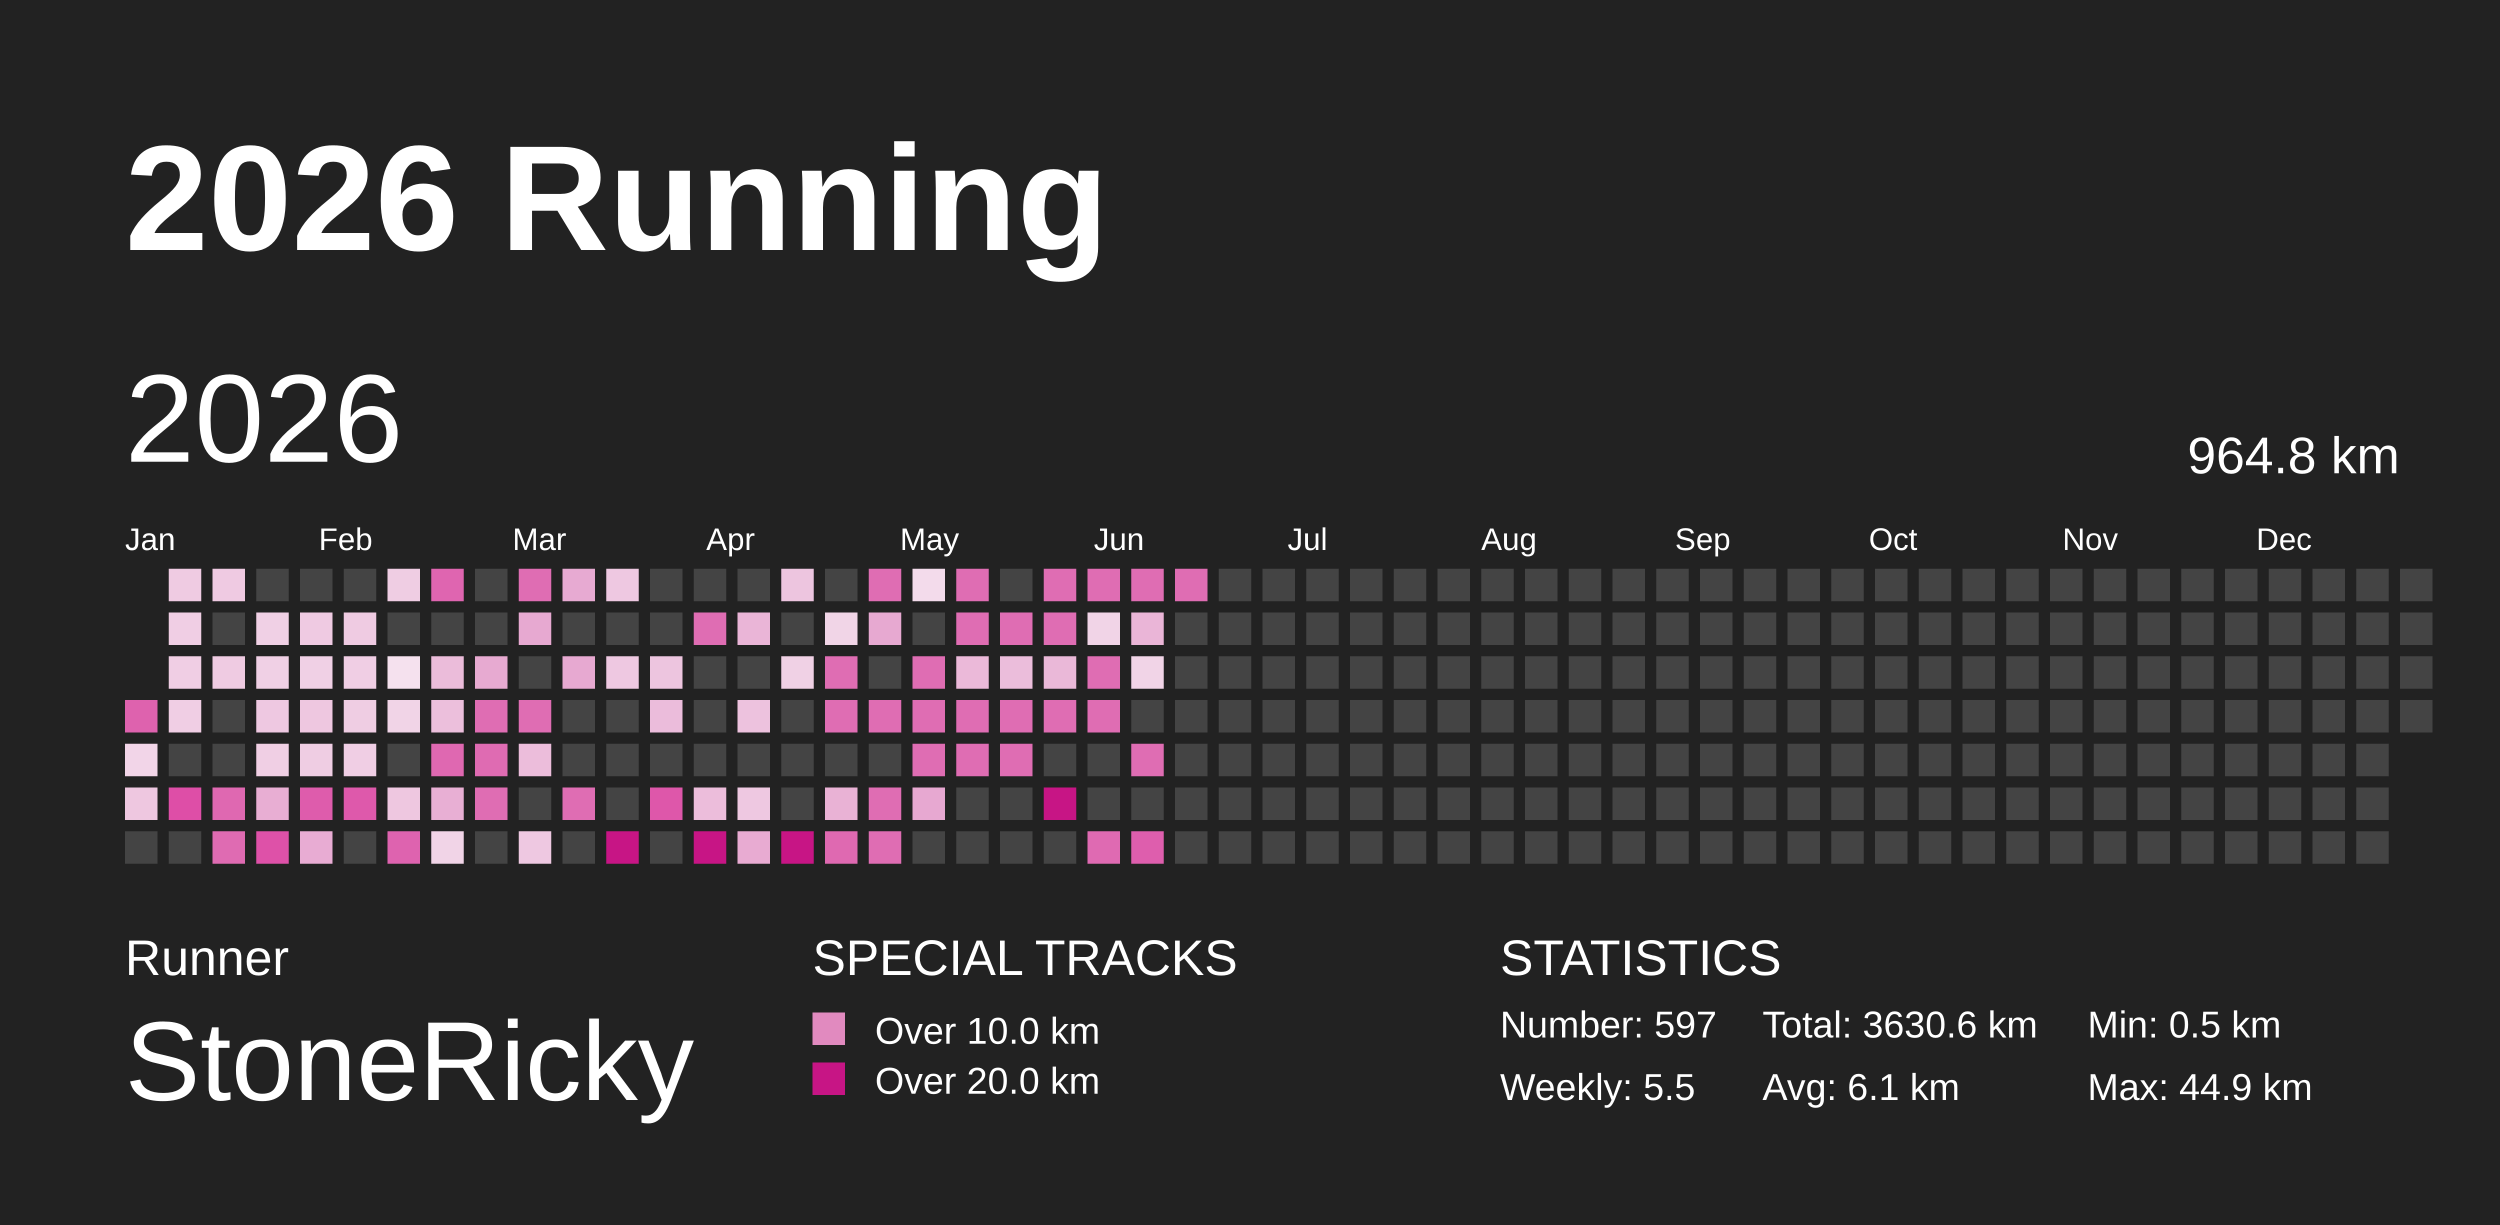
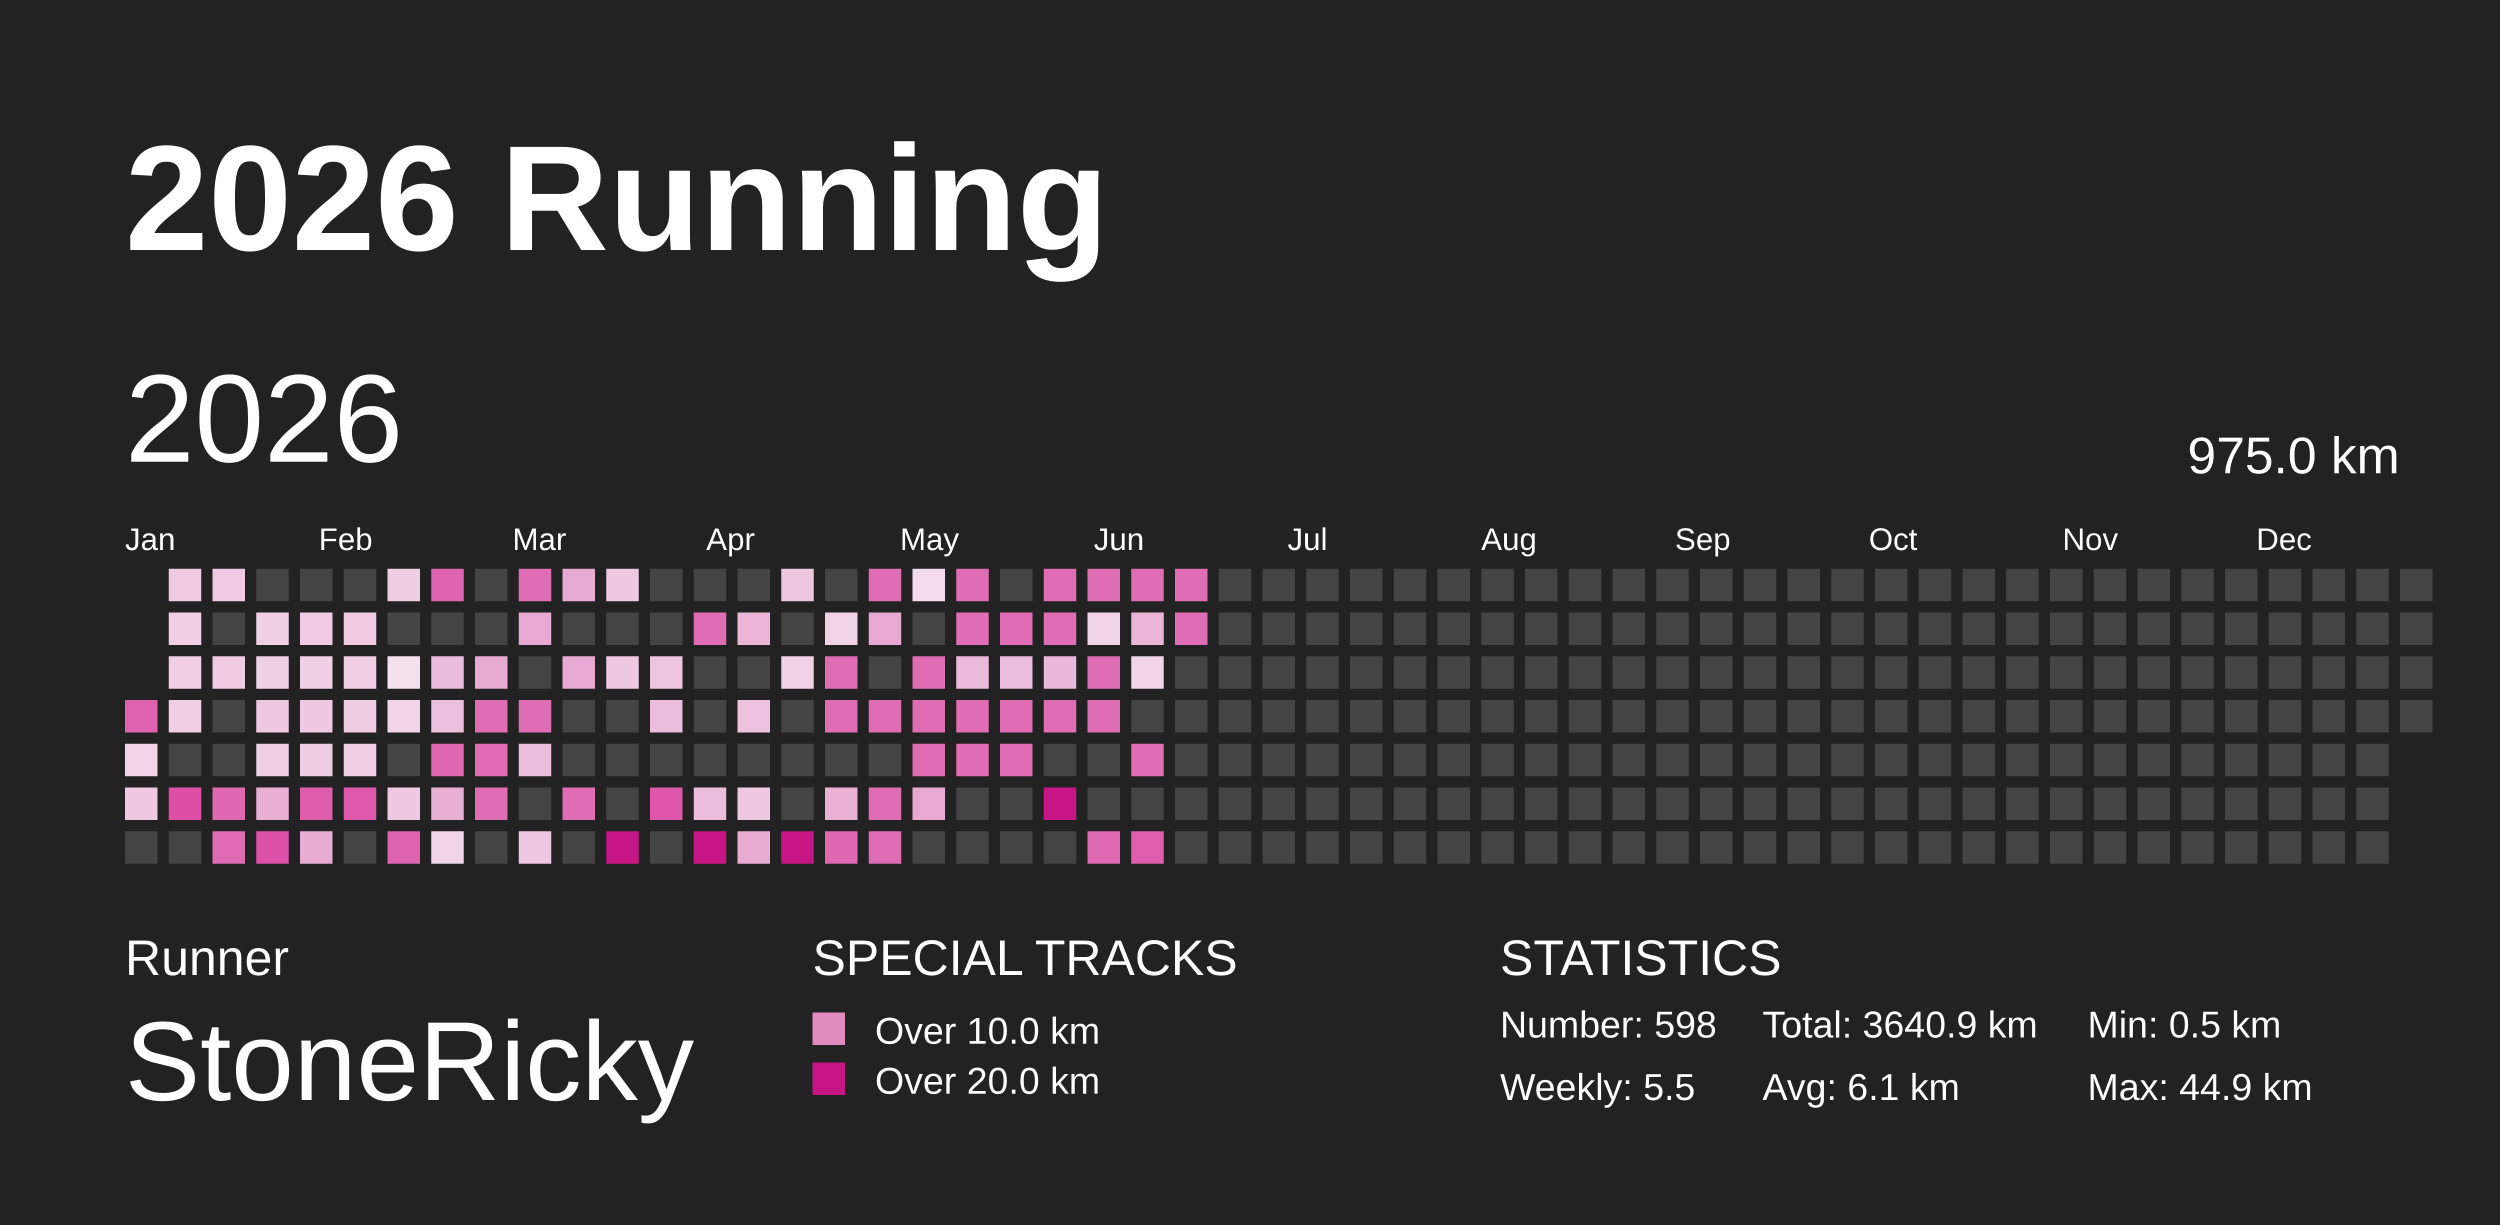
<svg xmlns="http://www.w3.org/2000/svg" baseProfile="full" height="98mm" version="1.1" viewBox="0,0,200,98" width="200mm">
  <defs>
    <pattern height="2" id="indoor-stripe" patternUnits="userSpaceOnUse" width="2">
      <line stroke="white" stroke-opacity="0.45" stroke-width="0.5" x1="0" x2="2" y1="2" y2="0" />
    </pattern>
  </defs>
  <rect fill="#222222" height="98" width="200" x="0" y="0" />
  <text fill="#FFFFFF" style="font-size:12px; font-family:Arial; font-weight:bold;" x="10" y="20">2026 Running</text>
  <text fill="#FFFFFF" style="font-size:4px; font-family:Arial" x="10" y="78">Runner</text>
  <text fill="#FFFFFF" style="font-size:9px; font-family:Arial" x="10" y="88">StoneRicky</text>
  <text fill="#FFFFFF" style="font-size:4px; font-family:Arial" x="65" y="78">SPECIAL TRACKS</text>
  <rect fill="#E18ABF" height="2.6" width="2.6" x="65" y="81" />
  <text fill="#FFFFFF" style="font-size:3px; font-family:Arial" x="70" y="83.5">Over 10.0 km</text>
  <rect fill="#C71585" height="2.6" width="2.6" x="65" y="85" />
  <text fill="#FFFFFF" style="font-size:3px; font-family:Arial" x="70" y="87.5">Over 20.0 km</text>
  <text fill="#FFFFFF" style="font-size:4px; font-family:Arial" x="120" y="78">STATISTICS</text>
-   <text fill="#FFFFFF" style="font-size:3px; font-family:Arial" x="120" y="83">Number: 597</text>
+   <text fill="#FFFFFF" style="font-size:3px; font-family:Arial" x="120" y="83">Number: 598</text>
  <text fill="#FFFFFF" style="font-size:3px; font-family:Arial" x="120" y="88">Weekly: 5.5</text>
-   <text fill="#FFFFFF" style="font-size:3px; font-family:Arial" x="141" y="83">Total: 3630.6 km</text>
+   <text fill="#FFFFFF" style="font-size:3px; font-family:Arial" x="141" y="83">Total: 3640.9 km</text>
  <text fill="#FFFFFF" style="font-size:3px; font-family:Arial" x="141" y="88">Avg: 6.1 km</text>
  <text fill="#FFFFFF" style="font-size:3px; font-family:Arial" x="167" y="83">Min: 0.5 km</text>
  <text fill="#FFFFFF" style="font-size:3px; font-family:Arial" x="167" y="88">Max: 44.9 km</text>
  <text dominant-baseline="hanging" fill="#FFFFFF" style="font-size:10.0px; font-family:Arial;" x="10" y="30">2026</text>
-   <text dominant-baseline="hanging" fill="#FFFFFF" style="font-size:4.125px; font-family:Arial;" x="175" y="35">964.8 km</text>
+   <text dominant-baseline="hanging" fill="#FFFFFF" style="font-size:4.125px; font-family:Arial;" x="175" y="35">975.0 km</text>
  <text fill="#FFFFFF" style="font-size:2.5px; font-family:Arial" x="10.0" y="44">Jan</text>
  <text fill="#FFFFFF" style="font-size:2.5px; font-family:Arial" x="25.5" y="44">Feb</text>
  <text fill="#FFFFFF" style="font-size:2.5px; font-family:Arial" x="41.0" y="44">Mar</text>
  <text fill="#FFFFFF" style="font-size:2.5px; font-family:Arial" x="56.5" y="44">Apr</text>
  <text fill="#FFFFFF" style="font-size:2.5px; font-family:Arial" x="72.0" y="44">May</text>
  <text fill="#FFFFFF" style="font-size:2.5px; font-family:Arial" x="87.5" y="44">Jun</text>
  <text fill="#FFFFFF" style="font-size:2.5px; font-family:Arial" x="103.0" y="44">Jul</text>
  <text fill="#FFFFFF" style="font-size:2.5px; font-family:Arial" x="118.5" y="44">Aug</text>
  <text fill="#FFFFFF" style="font-size:2.5px; font-family:Arial" x="134.0" y="44">Sep</text>
  <text fill="#FFFFFF" style="font-size:2.5px; font-family:Arial" x="149.5" y="44">Oct</text>
  <text fill="#FFFFFF" style="font-size:2.5px; font-family:Arial" x="165.0" y="44">Nov</text>
  <text fill="#FFFFFF" style="font-size:2.5px; font-family:Arial" x="180.5" y="44">Dec</text>
  <rect fill="#de62ae" height="2.6" width="2.6" x="10.0" y="56.0" />
  <rect fill="#f2d5e8" height="2.6" width="2.6" x="10.0" y="59.5" />
  <rect fill="#eec7e0" height="2.6" width="2.6" x="10.0" y="63.0" />
  <rect fill="#444444" height="2.6" width="2.6" x="10.0" y="66.5" />
  <rect fill="#efcbe2" height="2.6" width="2.6" x="13.5" y="45.5" />
  <rect fill="#f0cee4" height="2.6" width="2.6" x="13.5" y="49.0" />
  <rect fill="#f0cee4" height="2.6" width="2.6" x="13.5" y="52.5" />
  <rect fill="#f0cee4" height="2.6" width="2.6" x="13.5" y="56.0" />
  <rect fill="#444444" height="2.6" width="2.6" x="13.5" y="59.5" />
  <rect fill="#de4ea7" height="2.6" width="2.6" x="13.5" y="63.0" />
  <rect fill="#444444" height="2.6" width="2.6" x="13.5" y="66.5" />
  <rect fill="#efcae2" height="2.6" width="2.6" x="17.0" y="45.5" />
  <rect fill="#444444" height="2.6" width="2.6" x="17.0" y="49.0" />
  <rect fill="#efcbe2" height="2.6" width="2.6" x="17.0" y="52.5" />
  <rect fill="#444444" height="2.6" width="2.6" x="17.0" y="56.0" />
  <rect fill="#444444" height="2.6" width="2.6" x="17.0" y="59.5" />
  <rect fill="#df68b1" height="2.6" width="2.6" x="17.0" y="63.0" />
  <rect fill="#df6bb2" height="2.6" width="2.6" x="17.0" y="66.5" />
  <rect fill="#444444" height="2.6" width="2.6" x="20.5" y="45.5" />
  <rect fill="#f0d0e5" height="2.6" width="2.6" x="20.5" y="49.0" />
  <rect fill="#f0d0e5" height="2.6" width="2.6" x="20.5" y="52.5" />
  <rect fill="#eec8e1" height="2.6" width="2.6" x="20.5" y="56.0" />
  <rect fill="#f0cfe4" height="2.6" width="2.6" x="20.5" y="59.5" />
  <rect fill="#e8aed3" height="2.6" width="2.6" x="20.5" y="63.0" />
  <rect fill="#de51a8" height="2.6" width="2.6" x="20.5" y="66.5" />
  <rect fill="#444444" height="2.6" width="2.6" x="24.0" y="45.5" />
  <rect fill="#efcae2" height="2.6" width="2.6" x="24.0" y="49.0" />
  <rect fill="#f0d0e5" height="2.6" width="2.6" x="24.0" y="52.5" />
  <rect fill="#eec7e0" height="2.6" width="2.6" x="24.0" y="56.0" />
  <rect fill="#efcde3" height="2.6" width="2.6" x="24.0" y="59.5" />
  <rect fill="#de5cac" height="2.6" width="2.6" x="24.0" y="63.0" />
  <rect fill="#e8acd3" height="2.6" width="2.6" x="24.0" y="66.5" />
  <rect fill="#444444" height="2.6" width="2.6" x="27.5" y="45.5" />
  <rect fill="#efcbe2" height="2.6" width="2.6" x="27.5" y="49.0" />
  <rect fill="#f0cee4" height="2.6" width="2.6" x="27.5" y="52.5" />
  <rect fill="#efcde3" height="2.6" width="2.6" x="27.5" y="56.0" />
  <rect fill="#f0cee4" height="2.6" width="2.6" x="27.5" y="59.5" />
  <rect fill="#de59ab" height="2.6" width="2.6" x="27.5" y="63.0" />
  <rect fill="#444444" height="2.6" width="2.6" x="27.5" y="66.5" />
  <rect fill="#efcde3" height="2.6" width="2.6" x="31.0" y="45.5" />
  <rect fill="#444444" height="2.6" width="2.6" x="31.0" y="49.0" />
  <rect fill="#f5e1ee" height="2.6" width="2.6" x="31.0" y="52.5" />
  <rect fill="#f1d4e7" height="2.6" width="2.6" x="31.0" y="56.0" />
  <rect fill="#444444" height="2.6" width="2.6" x="31.0" y="59.5" />
  <rect fill="#eec7e0" height="2.6" width="2.6" x="31.0" y="63.0" />
  <rect fill="#de63af" height="2.6" width="2.6" x="31.0" y="66.5" />
  <rect fill="#df65b0" height="2.6" width="2.6" x="34.5" y="45.5" />
  <rect fill="#444444" height="2.6" width="2.6" x="34.5" y="49.0" />
  <rect fill="#ebbcda" height="2.6" width="2.6" x="34.5" y="52.5" />
  <rect fill="#ecbfdc" height="2.6" width="2.6" x="34.5" y="56.0" />
  <rect fill="#df68b1" height="2.6" width="2.6" x="34.5" y="59.5" />
  <rect fill="#e8afd4" height="2.6" width="2.6" x="34.5" y="63.0" />
  <rect fill="#f1d4e7" height="2.6" width="2.6" x="34.5" y="66.5" />
  <rect fill="#444444" height="2.6" width="2.6" x="38.0" y="45.5" />
  <rect fill="#444444" height="2.6" width="2.6" x="38.0" y="49.0" />
  <rect fill="#e7aad1" height="2.6" width="2.6" x="38.0" y="52.5" />
  <rect fill="#df6db3" height="2.6" width="2.6" x="38.0" y="56.0" />
  <rect fill="#df6bb2" height="2.6" width="2.6" x="38.0" y="59.5" />
  <rect fill="#df6db3" height="2.6" width="2.6" x="38.0" y="63.0" />
  <rect fill="#444444" height="2.6" width="2.6" x="38.0" y="66.5" />
  <rect fill="#df6db3" height="2.6" width="2.6" x="41.5" y="45.5" />
  <rect fill="#e7a9d1" height="2.6" width="2.6" x="41.5" y="49.0" />
  <rect fill="#444444" height="2.6" width="2.6" x="41.5" y="52.5" />
  <rect fill="#df6db3" height="2.6" width="2.6" x="41.5" y="56.0" />
  <rect fill="#ecbddb" height="2.6" width="2.6" x="41.5" y="59.5" />
  <rect fill="#444444" height="2.6" width="2.6" x="41.5" y="63.0" />
  <rect fill="#eec8e1" height="2.6" width="2.6" x="41.5" y="66.5" />
  <rect fill="#e7aad2" height="2.6" width="2.6" x="45.0" y="45.5" />
  <rect fill="#444444" height="2.6" width="2.6" x="45.0" y="49.0" />
  <rect fill="#e7a9d1" height="2.6" width="2.6" x="45.0" y="52.5" />
  <rect fill="#444444" height="2.6" width="2.6" x="45.0" y="56.0" />
  <rect fill="#444444" height="2.6" width="2.6" x="45.0" y="59.5" />
  <rect fill="#df6db3" height="2.6" width="2.6" x="45.0" y="63.0" />
  <rect fill="#444444" height="2.6" width="2.6" x="45.0" y="66.5" />
  <rect fill="#eec8e1" height="2.6" width="2.6" x="48.5" y="45.5" />
  <rect fill="#444444" height="2.6" width="2.6" x="48.5" y="49.0" />
  <rect fill="#eec8e1" height="2.6" width="2.6" x="48.5" y="52.5" />
  <rect fill="#444444" height="2.6" width="2.6" x="48.5" y="56.0" />
  <rect fill="#444444" height="2.6" width="2.6" x="48.5" y="59.5" />
  <rect fill="#444444" height="2.6" width="2.6" x="48.5" y="63.0" />
  <rect fill="#C71585" height="2.6" width="2.6" x="48.5" y="66.5" />
  <rect fill="#444444" height="2.6" width="2.6" x="52.0" y="45.5" />
  <rect fill="#444444" height="2.6" width="2.6" x="52.0" y="49.0" />
  <rect fill="#edc5df" height="2.6" width="2.6" x="52.0" y="52.5" />
  <rect fill="#ebbcdb" height="2.6" width="2.6" x="52.0" y="56.0" />
  <rect fill="#444444" height="2.6" width="2.6" x="52.0" y="59.5" />
  <rect fill="#de57aa" height="2.6" width="2.6" x="52.0" y="63.0" />
  <rect fill="#444444" height="2.6" width="2.6" x="52.0" y="66.5" />
  <rect fill="#444444" height="2.6" width="2.6" x="55.5" y="45.5" />
  <rect fill="#df6db3" height="2.6" width="2.6" x="55.5" y="49.0" />
  <rect fill="#444444" height="2.6" width="2.6" x="55.5" y="52.5" />
  <rect fill="#444444" height="2.6" width="2.6" x="55.5" y="56.0" />
  <rect fill="#444444" height="2.6" width="2.6" x="55.5" y="59.5" />
  <rect fill="#ecbddb" height="2.6" width="2.6" x="55.5" y="63.0" />
  <rect fill="#C71585" height="2.6" width="2.6" x="55.5" y="66.5" />
  <rect fill="#444444" height="2.6" width="2.6" x="59.0" y="45.5" />
  <rect fill="#eab5d7" height="2.6" width="2.6" x="59.0" y="49.0" />
  <rect fill="#444444" height="2.6" width="2.6" x="59.0" y="52.5" />
  <rect fill="#edc2de" height="2.6" width="2.6" x="59.0" y="56.0" />
  <rect fill="#444444" height="2.6" width="2.6" x="59.0" y="59.5" />
  <rect fill="#eec8e1" height="2.6" width="2.6" x="59.0" y="63.0" />
  <rect fill="#e8abd2" height="2.6" width="2.6" x="59.0" y="66.5" />
  <rect fill="#edc5df" height="2.6" width="2.6" x="62.5" y="45.5" />
  <rect fill="#444444" height="2.6" width="2.6" x="62.5" y="49.0" />
  <rect fill="#f0d1e5" height="2.6" width="2.6" x="62.5" y="52.5" />
  <rect fill="#444444" height="2.6" width="2.6" x="62.5" y="56.0" />
  <rect fill="#444444" height="2.6" width="2.6" x="62.5" y="59.5" />
  <rect fill="#444444" height="2.6" width="2.6" x="62.5" y="63.0" />
  <rect fill="#C71585" height="2.6" width="2.6" x="62.5" y="66.5" />
  <rect fill="#444444" height="2.6" width="2.6" x="66.0" y="45.5" />
  <rect fill="#f1d5e7" height="2.6" width="2.6" x="66.0" y="49.0" />
  <rect fill="#df6db3" height="2.6" width="2.6" x="66.0" y="52.5" />
  <rect fill="#df6db3" height="2.6" width="2.6" x="66.0" y="56.0" />
  <rect fill="#444444" height="2.6" width="2.6" x="66.0" y="59.5" />
  <rect fill="#e9b2d5" height="2.6" width="2.6" x="66.0" y="63.0" />
  <rect fill="#df69b1" height="2.6" width="2.6" x="66.0" y="66.5" />
  <rect fill="#df6db3" height="2.6" width="2.6" x="69.5" y="45.5" />
  <rect fill="#e7a9d1" height="2.6" width="2.6" x="69.5" y="49.0" />
  <rect fill="#444444" height="2.6" width="2.6" x="69.5" y="52.5" />
  <rect fill="#df6db3" height="2.6" width="2.6" x="69.5" y="56.0" />
  <rect fill="#444444" height="2.6" width="2.6" x="69.5" y="59.5" />
  <rect fill="#df6db3" height="2.6" width="2.6" x="69.5" y="63.0" />
  <rect fill="#df6db3" height="2.6" width="2.6" x="69.5" y="66.5" />
  <rect fill="#f3dbeb" height="2.6" width="2.6" x="73.0" y="45.5" />
  <rect fill="#444444" height="2.6" width="2.6" x="73.0" y="49.0" />
  <rect fill="#df6db3" height="2.6" width="2.6" x="73.0" y="52.5" />
  <rect fill="#df6db3" height="2.6" width="2.6" x="73.0" y="56.0" />
  <rect fill="#df6db3" height="2.6" width="2.6" x="73.0" y="59.5" />
  <rect fill="#e7a8d1" height="2.6" width="2.6" x="73.0" y="63.0" />
  <rect fill="#444444" height="2.6" width="2.6" x="73.0" y="66.5" />
  <rect fill="#df6db3" height="2.6" width="2.6" x="76.5" y="45.5" />
  <rect fill="#df6db3" height="2.6" width="2.6" x="76.5" y="49.0" />
  <rect fill="#ebb9d9" height="2.6" width="2.6" x="76.5" y="52.5" />
  <rect fill="#df6db3" height="2.6" width="2.6" x="76.5" y="56.0" />
  <rect fill="#df6db3" height="2.6" width="2.6" x="76.5" y="59.5" />
  <rect fill="#444444" height="2.6" width="2.6" x="76.5" y="63.0" />
  <rect fill="#444444" height="2.6" width="2.6" x="76.5" y="66.5" />
  <rect fill="#444444" height="2.6" width="2.6" x="80.0" y="45.5" />
  <rect fill="#df6db3" height="2.6" width="2.6" x="80.0" y="49.0" />
  <rect fill="#ebbddb" height="2.6" width="2.6" x="80.0" y="52.5" />
  <rect fill="#df6db3" height="2.6" width="2.6" x="80.0" y="56.0" />
  <rect fill="#df6db3" height="2.6" width="2.6" x="80.0" y="59.5" />
  <rect fill="#444444" height="2.6" width="2.6" x="80.0" y="63.0" />
  <rect fill="#444444" height="2.6" width="2.6" x="80.0" y="66.5" />
  <rect fill="#df6db3" height="2.6" width="2.6" x="83.5" y="45.5" />
  <rect fill="#df6db3" height="2.6" width="2.6" x="83.5" y="49.0" />
  <rect fill="#eab8d8" height="2.6" width="2.6" x="83.5" y="52.5" />
  <rect fill="#df6db3" height="2.6" width="2.6" x="83.5" y="56.0" />
  <rect fill="#444444" height="2.6" width="2.6" x="83.5" y="59.5" />
  <rect fill="#C71585" height="2.6" width="2.6" x="83.5" y="63.0" />
  <rect fill="#444444" height="2.6" width="2.6" x="83.5" y="66.5" />
  <rect fill="#df6db3" height="2.6" width="2.6" x="87.0" y="45.5" />
  <rect fill="#f1d4e7" height="2.6" width="2.6" x="87.0" y="49.0" />
  <rect fill="#df6db3" height="2.6" width="2.6" x="87.0" y="52.5" />
  <rect fill="#df6db3" height="2.6" width="2.6" x="87.0" y="56.0" />
  <rect fill="#444444" height="2.6" width="2.6" x="87.0" y="59.5" />
  <rect fill="#444444" height="2.6" width="2.6" x="87.0" y="63.0" />
  <rect fill="#df6ab2" height="2.6" width="2.6" x="87.0" y="66.5" />
  <rect fill="#df6db3" height="2.6" width="2.6" x="90.5" y="45.5" />
  <rect fill="#eab5d7" height="2.6" width="2.6" x="90.5" y="49.0" />
  <rect fill="#f1d4e7" height="2.6" width="2.6" x="90.5" y="52.5" />
  <rect fill="#444444" height="2.6" width="2.6" x="90.5" y="56.0" />
  <rect fill="#df6db3" height="2.6" width="2.6" x="90.5" y="59.5" />
  <rect fill="#444444" height="2.6" width="2.6" x="90.5" y="63.0" />
  <rect fill="#de5ead" height="2.6" width="2.6" x="90.5" y="66.5" />
  <rect fill="#df6db3" height="2.6" width="2.6" x="94.0" y="45.5" />
-   <rect fill="#444444" height="2.6" width="2.6" x="94.0" y="49.0" />
+   <rect fill="#df6db3" height="2.6" width="2.6" x="94.0" y="49.0" />
  <rect fill="#444444" height="2.6" width="2.6" x="94.0" y="52.5" />
  <rect fill="#444444" height="2.6" width="2.6" x="94.0" y="56.0" />
  <rect fill="#444444" height="2.6" width="2.6" x="94.0" y="59.5" />
  <rect fill="#444444" height="2.6" width="2.6" x="94.0" y="63.0" />
  <rect fill="#444444" height="2.6" width="2.6" x="94.0" y="66.5" />
  <rect fill="#444444" height="2.6" width="2.6" x="97.5" y="45.5" />
  <rect fill="#444444" height="2.6" width="2.6" x="97.5" y="49.0" />
  <rect fill="#444444" height="2.6" width="2.6" x="97.5" y="52.5" />
  <rect fill="#444444" height="2.6" width="2.6" x="97.5" y="56.0" />
  <rect fill="#444444" height="2.6" width="2.6" x="97.5" y="59.5" />
  <rect fill="#444444" height="2.6" width="2.6" x="97.5" y="63.0" />
  <rect fill="#444444" height="2.6" width="2.6" x="97.5" y="66.5" />
  <rect fill="#444444" height="2.6" width="2.6" x="101.0" y="45.5" />
  <rect fill="#444444" height="2.6" width="2.6" x="101.0" y="49.0" />
  <rect fill="#444444" height="2.6" width="2.6" x="101.0" y="52.5" />
  <rect fill="#444444" height="2.6" width="2.6" x="101.0" y="56.0" />
  <rect fill="#444444" height="2.6" width="2.6" x="101.0" y="59.5" />
  <rect fill="#444444" height="2.6" width="2.6" x="101.0" y="63.0" />
  <rect fill="#444444" height="2.6" width="2.6" x="101.0" y="66.5" />
  <rect fill="#444444" height="2.6" width="2.6" x="104.5" y="45.5" />
  <rect fill="#444444" height="2.6" width="2.6" x="104.5" y="49.0" />
  <rect fill="#444444" height="2.6" width="2.6" x="104.5" y="52.5" />
  <rect fill="#444444" height="2.6" width="2.6" x="104.5" y="56.0" />
  <rect fill="#444444" height="2.6" width="2.6" x="104.5" y="59.5" />
  <rect fill="#444444" height="2.6" width="2.6" x="104.5" y="63.0" />
  <rect fill="#444444" height="2.6" width="2.6" x="104.5" y="66.5" />
  <rect fill="#444444" height="2.6" width="2.6" x="108.0" y="45.5" />
  <rect fill="#444444" height="2.6" width="2.6" x="108.0" y="49.0" />
  <rect fill="#444444" height="2.6" width="2.6" x="108.0" y="52.5" />
  <rect fill="#444444" height="2.6" width="2.6" x="108.0" y="56.0" />
  <rect fill="#444444" height="2.6" width="2.6" x="108.0" y="59.5" />
  <rect fill="#444444" height="2.6" width="2.6" x="108.0" y="63.0" />
  <rect fill="#444444" height="2.6" width="2.6" x="108.0" y="66.5" />
  <rect fill="#444444" height="2.6" width="2.6" x="111.5" y="45.5" />
  <rect fill="#444444" height="2.6" width="2.6" x="111.5" y="49.0" />
  <rect fill="#444444" height="2.6" width="2.6" x="111.5" y="52.5" />
  <rect fill="#444444" height="2.6" width="2.6" x="111.5" y="56.0" />
  <rect fill="#444444" height="2.6" width="2.6" x="111.5" y="59.5" />
  <rect fill="#444444" height="2.6" width="2.6" x="111.5" y="63.0" />
  <rect fill="#444444" height="2.6" width="2.6" x="111.5" y="66.5" />
  <rect fill="#444444" height="2.6" width="2.6" x="115.0" y="45.5" />
  <rect fill="#444444" height="2.6" width="2.6" x="115.0" y="49.0" />
  <rect fill="#444444" height="2.6" width="2.6" x="115.0" y="52.5" />
  <rect fill="#444444" height="2.6" width="2.6" x="115.0" y="56.0" />
  <rect fill="#444444" height="2.6" width="2.6" x="115.0" y="59.5" />
  <rect fill="#444444" height="2.6" width="2.6" x="115.0" y="63.0" />
  <rect fill="#444444" height="2.6" width="2.6" x="115.0" y="66.5" />
  <rect fill="#444444" height="2.6" width="2.6" x="118.5" y="45.5" />
  <rect fill="#444444" height="2.6" width="2.6" x="118.5" y="49.0" />
  <rect fill="#444444" height="2.6" width="2.6" x="118.5" y="52.5" />
  <rect fill="#444444" height="2.6" width="2.6" x="118.5" y="56.0" />
  <rect fill="#444444" height="2.6" width="2.6" x="118.5" y="59.5" />
  <rect fill="#444444" height="2.6" width="2.6" x="118.5" y="63.0" />
  <rect fill="#444444" height="2.6" width="2.6" x="118.5" y="66.5" />
  <rect fill="#444444" height="2.6" width="2.6" x="122.0" y="45.5" />
  <rect fill="#444444" height="2.6" width="2.6" x="122.0" y="49.0" />
  <rect fill="#444444" height="2.6" width="2.6" x="122.0" y="52.5" />
  <rect fill="#444444" height="2.6" width="2.6" x="122.0" y="56.0" />
  <rect fill="#444444" height="2.6" width="2.6" x="122.0" y="59.5" />
  <rect fill="#444444" height="2.6" width="2.6" x="122.0" y="63.0" />
  <rect fill="#444444" height="2.6" width="2.6" x="122.0" y="66.5" />
  <rect fill="#444444" height="2.6" width="2.6" x="125.5" y="45.5" />
  <rect fill="#444444" height="2.6" width="2.6" x="125.5" y="49.0" />
  <rect fill="#444444" height="2.6" width="2.6" x="125.5" y="52.5" />
  <rect fill="#444444" height="2.6" width="2.6" x="125.5" y="56.0" />
  <rect fill="#444444" height="2.6" width="2.6" x="125.5" y="59.5" />
  <rect fill="#444444" height="2.6" width="2.6" x="125.5" y="63.0" />
  <rect fill="#444444" height="2.6" width="2.6" x="125.5" y="66.5" />
  <rect fill="#444444" height="2.6" width="2.6" x="129.0" y="45.5" />
  <rect fill="#444444" height="2.6" width="2.6" x="129.0" y="49.0" />
  <rect fill="#444444" height="2.6" width="2.6" x="129.0" y="52.5" />
  <rect fill="#444444" height="2.6" width="2.6" x="129.0" y="56.0" />
  <rect fill="#444444" height="2.6" width="2.6" x="129.0" y="59.5" />
  <rect fill="#444444" height="2.6" width="2.6" x="129.0" y="63.0" />
  <rect fill="#444444" height="2.6" width="2.6" x="129.0" y="66.5" />
  <rect fill="#444444" height="2.6" width="2.6" x="132.5" y="45.5" />
  <rect fill="#444444" height="2.6" width="2.6" x="132.5" y="49.0" />
  <rect fill="#444444" height="2.6" width="2.6" x="132.5" y="52.5" />
  <rect fill="#444444" height="2.6" width="2.6" x="132.5" y="56.0" />
  <rect fill="#444444" height="2.6" width="2.6" x="132.5" y="59.5" />
  <rect fill="#444444" height="2.6" width="2.6" x="132.5" y="63.0" />
  <rect fill="#444444" height="2.6" width="2.6" x="132.5" y="66.5" />
  <rect fill="#444444" height="2.6" width="2.6" x="136.0" y="45.5" />
  <rect fill="#444444" height="2.6" width="2.6" x="136.0" y="49.0" />
  <rect fill="#444444" height="2.6" width="2.6" x="136.0" y="52.5" />
  <rect fill="#444444" height="2.6" width="2.6" x="136.0" y="56.0" />
  <rect fill="#444444" height="2.6" width="2.6" x="136.0" y="59.5" />
  <rect fill="#444444" height="2.6" width="2.6" x="136.0" y="63.0" />
  <rect fill="#444444" height="2.6" width="2.6" x="136.0" y="66.5" />
  <rect fill="#444444" height="2.6" width="2.6" x="139.5" y="45.5" />
  <rect fill="#444444" height="2.6" width="2.6" x="139.5" y="49.0" />
  <rect fill="#444444" height="2.6" width="2.6" x="139.5" y="52.5" />
  <rect fill="#444444" height="2.6" width="2.6" x="139.5" y="56.0" />
  <rect fill="#444444" height="2.6" width="2.6" x="139.5" y="59.5" />
  <rect fill="#444444" height="2.6" width="2.6" x="139.5" y="63.0" />
  <rect fill="#444444" height="2.6" width="2.6" x="139.5" y="66.5" />
  <rect fill="#444444" height="2.6" width="2.6" x="143.0" y="45.5" />
  <rect fill="#444444" height="2.6" width="2.6" x="143.0" y="49.0" />
  <rect fill="#444444" height="2.6" width="2.6" x="143.0" y="52.5" />
  <rect fill="#444444" height="2.6" width="2.6" x="143.0" y="56.0" />
  <rect fill="#444444" height="2.6" width="2.6" x="143.0" y="59.5" />
  <rect fill="#444444" height="2.6" width="2.6" x="143.0" y="63.0" />
  <rect fill="#444444" height="2.6" width="2.6" x="143.0" y="66.5" />
  <rect fill="#444444" height="2.6" width="2.6" x="146.5" y="45.5" />
  <rect fill="#444444" height="2.6" width="2.6" x="146.5" y="49.0" />
  <rect fill="#444444" height="2.6" width="2.6" x="146.5" y="52.5" />
  <rect fill="#444444" height="2.6" width="2.6" x="146.5" y="56.0" />
  <rect fill="#444444" height="2.6" width="2.6" x="146.5" y="59.5" />
  <rect fill="#444444" height="2.6" width="2.6" x="146.5" y="63.0" />
  <rect fill="#444444" height="2.6" width="2.6" x="146.5" y="66.5" />
  <rect fill="#444444" height="2.6" width="2.6" x="150.0" y="45.5" />
  <rect fill="#444444" height="2.6" width="2.6" x="150.0" y="49.0" />
  <rect fill="#444444" height="2.6" width="2.6" x="150.0" y="52.5" />
  <rect fill="#444444" height="2.6" width="2.6" x="150.0" y="56.0" />
  <rect fill="#444444" height="2.6" width="2.6" x="150.0" y="59.5" />
  <rect fill="#444444" height="2.6" width="2.6" x="150.0" y="63.0" />
  <rect fill="#444444" height="2.6" width="2.6" x="150.0" y="66.5" />
  <rect fill="#444444" height="2.6" width="2.6" x="153.5" y="45.5" />
  <rect fill="#444444" height="2.6" width="2.6" x="153.5" y="49.0" />
  <rect fill="#444444" height="2.6" width="2.6" x="153.5" y="52.5" />
  <rect fill="#444444" height="2.6" width="2.6" x="153.5" y="56.0" />
  <rect fill="#444444" height="2.6" width="2.6" x="153.5" y="59.5" />
  <rect fill="#444444" height="2.6" width="2.6" x="153.5" y="63.0" />
  <rect fill="#444444" height="2.6" width="2.6" x="153.5" y="66.5" />
  <rect fill="#444444" height="2.6" width="2.6" x="157.0" y="45.5" />
  <rect fill="#444444" height="2.6" width="2.6" x="157.0" y="49.0" />
  <rect fill="#444444" height="2.6" width="2.6" x="157.0" y="52.5" />
  <rect fill="#444444" height="2.6" width="2.6" x="157.0" y="56.0" />
  <rect fill="#444444" height="2.6" width="2.6" x="157.0" y="59.5" />
  <rect fill="#444444" height="2.6" width="2.6" x="157.0" y="63.0" />
  <rect fill="#444444" height="2.6" width="2.6" x="157.0" y="66.5" />
  <rect fill="#444444" height="2.6" width="2.6" x="160.5" y="45.5" />
  <rect fill="#444444" height="2.6" width="2.6" x="160.5" y="49.0" />
  <rect fill="#444444" height="2.6" width="2.6" x="160.5" y="52.5" />
  <rect fill="#444444" height="2.6" width="2.6" x="160.5" y="56.0" />
  <rect fill="#444444" height="2.6" width="2.6" x="160.5" y="59.5" />
  <rect fill="#444444" height="2.6" width="2.6" x="160.5" y="63.0" />
  <rect fill="#444444" height="2.6" width="2.6" x="160.5" y="66.5" />
  <rect fill="#444444" height="2.6" width="2.6" x="164.0" y="45.5" />
  <rect fill="#444444" height="2.6" width="2.6" x="164.0" y="49.0" />
  <rect fill="#444444" height="2.6" width="2.6" x="164.0" y="52.5" />
  <rect fill="#444444" height="2.6" width="2.6" x="164.0" y="56.0" />
  <rect fill="#444444" height="2.6" width="2.6" x="164.0" y="59.5" />
  <rect fill="#444444" height="2.6" width="2.6" x="164.0" y="63.0" />
  <rect fill="#444444" height="2.6" width="2.6" x="164.0" y="66.5" />
  <rect fill="#444444" height="2.6" width="2.6" x="167.5" y="45.5" />
  <rect fill="#444444" height="2.6" width="2.6" x="167.5" y="49.0" />
  <rect fill="#444444" height="2.6" width="2.6" x="167.5" y="52.5" />
  <rect fill="#444444" height="2.6" width="2.6" x="167.5" y="56.0" />
  <rect fill="#444444" height="2.6" width="2.6" x="167.5" y="59.5" />
  <rect fill="#444444" height="2.6" width="2.6" x="167.5" y="63.0" />
  <rect fill="#444444" height="2.6" width="2.6" x="167.5" y="66.5" />
  <rect fill="#444444" height="2.6" width="2.6" x="171.0" y="45.5" />
  <rect fill="#444444" height="2.6" width="2.6" x="171.0" y="49.0" />
  <rect fill="#444444" height="2.6" width="2.6" x="171.0" y="52.5" />
  <rect fill="#444444" height="2.6" width="2.6" x="171.0" y="56.0" />
  <rect fill="#444444" height="2.6" width="2.6" x="171.0" y="59.5" />
  <rect fill="#444444" height="2.6" width="2.6" x="171.0" y="63.0" />
  <rect fill="#444444" height="2.6" width="2.6" x="171.0" y="66.5" />
  <rect fill="#444444" height="2.6" width="2.6" x="174.5" y="45.5" />
  <rect fill="#444444" height="2.6" width="2.6" x="174.5" y="49.0" />
  <rect fill="#444444" height="2.6" width="2.6" x="174.5" y="52.5" />
  <rect fill="#444444" height="2.6" width="2.6" x="174.5" y="56.0" />
  <rect fill="#444444" height="2.6" width="2.6" x="174.5" y="59.5" />
  <rect fill="#444444" height="2.6" width="2.6" x="174.5" y="63.0" />
  <rect fill="#444444" height="2.6" width="2.6" x="174.5" y="66.5" />
  <rect fill="#444444" height="2.6" width="2.6" x="178.0" y="45.5" />
  <rect fill="#444444" height="2.6" width="2.6" x="178.0" y="49.0" />
  <rect fill="#444444" height="2.6" width="2.6" x="178.0" y="52.5" />
  <rect fill="#444444" height="2.6" width="2.6" x="178.0" y="56.0" />
  <rect fill="#444444" height="2.6" width="2.6" x="178.0" y="59.5" />
  <rect fill="#444444" height="2.6" width="2.6" x="178.0" y="63.0" />
  <rect fill="#444444" height="2.6" width="2.6" x="178.0" y="66.5" />
  <rect fill="#444444" height="2.6" width="2.6" x="181.5" y="45.5" />
  <rect fill="#444444" height="2.6" width="2.6" x="181.5" y="49.0" />
  <rect fill="#444444" height="2.6" width="2.6" x="181.5" y="52.5" />
  <rect fill="#444444" height="2.6" width="2.6" x="181.5" y="56.0" />
  <rect fill="#444444" height="2.6" width="2.6" x="181.5" y="59.5" />
  <rect fill="#444444" height="2.6" width="2.6" x="181.5" y="63.0" />
  <rect fill="#444444" height="2.6" width="2.6" x="181.5" y="66.5" />
  <rect fill="#444444" height="2.6" width="2.6" x="185.0" y="45.5" />
  <rect fill="#444444" height="2.6" width="2.6" x="185.0" y="49.0" />
  <rect fill="#444444" height="2.6" width="2.6" x="185.0" y="52.5" />
  <rect fill="#444444" height="2.6" width="2.6" x="185.0" y="56.0" />
  <rect fill="#444444" height="2.6" width="2.6" x="185.0" y="59.5" />
  <rect fill="#444444" height="2.6" width="2.6" x="185.0" y="63.0" />
  <rect fill="#444444" height="2.6" width="2.6" x="185.0" y="66.5" />
  <rect fill="#444444" height="2.6" width="2.6" x="188.5" y="45.5" />
  <rect fill="#444444" height="2.6" width="2.6" x="188.5" y="49.0" />
  <rect fill="#444444" height="2.6" width="2.6" x="188.5" y="52.5" />
  <rect fill="#444444" height="2.6" width="2.6" x="188.5" y="56.0" />
  <rect fill="#444444" height="2.6" width="2.6" x="188.5" y="59.5" />
  <rect fill="#444444" height="2.6" width="2.6" x="188.5" y="63.0" />
  <rect fill="#444444" height="2.6" width="2.6" x="188.5" y="66.5" />
  <rect fill="#444444" height="2.6" width="2.6" x="192.0" y="45.5" />
  <rect fill="#444444" height="2.6" width="2.6" x="192.0" y="49.0" />
  <rect fill="#444444" height="2.6" width="2.6" x="192.0" y="52.5" />
  <rect fill="#444444" height="2.6" width="2.6" x="192.0" y="56.0" />
</svg>
